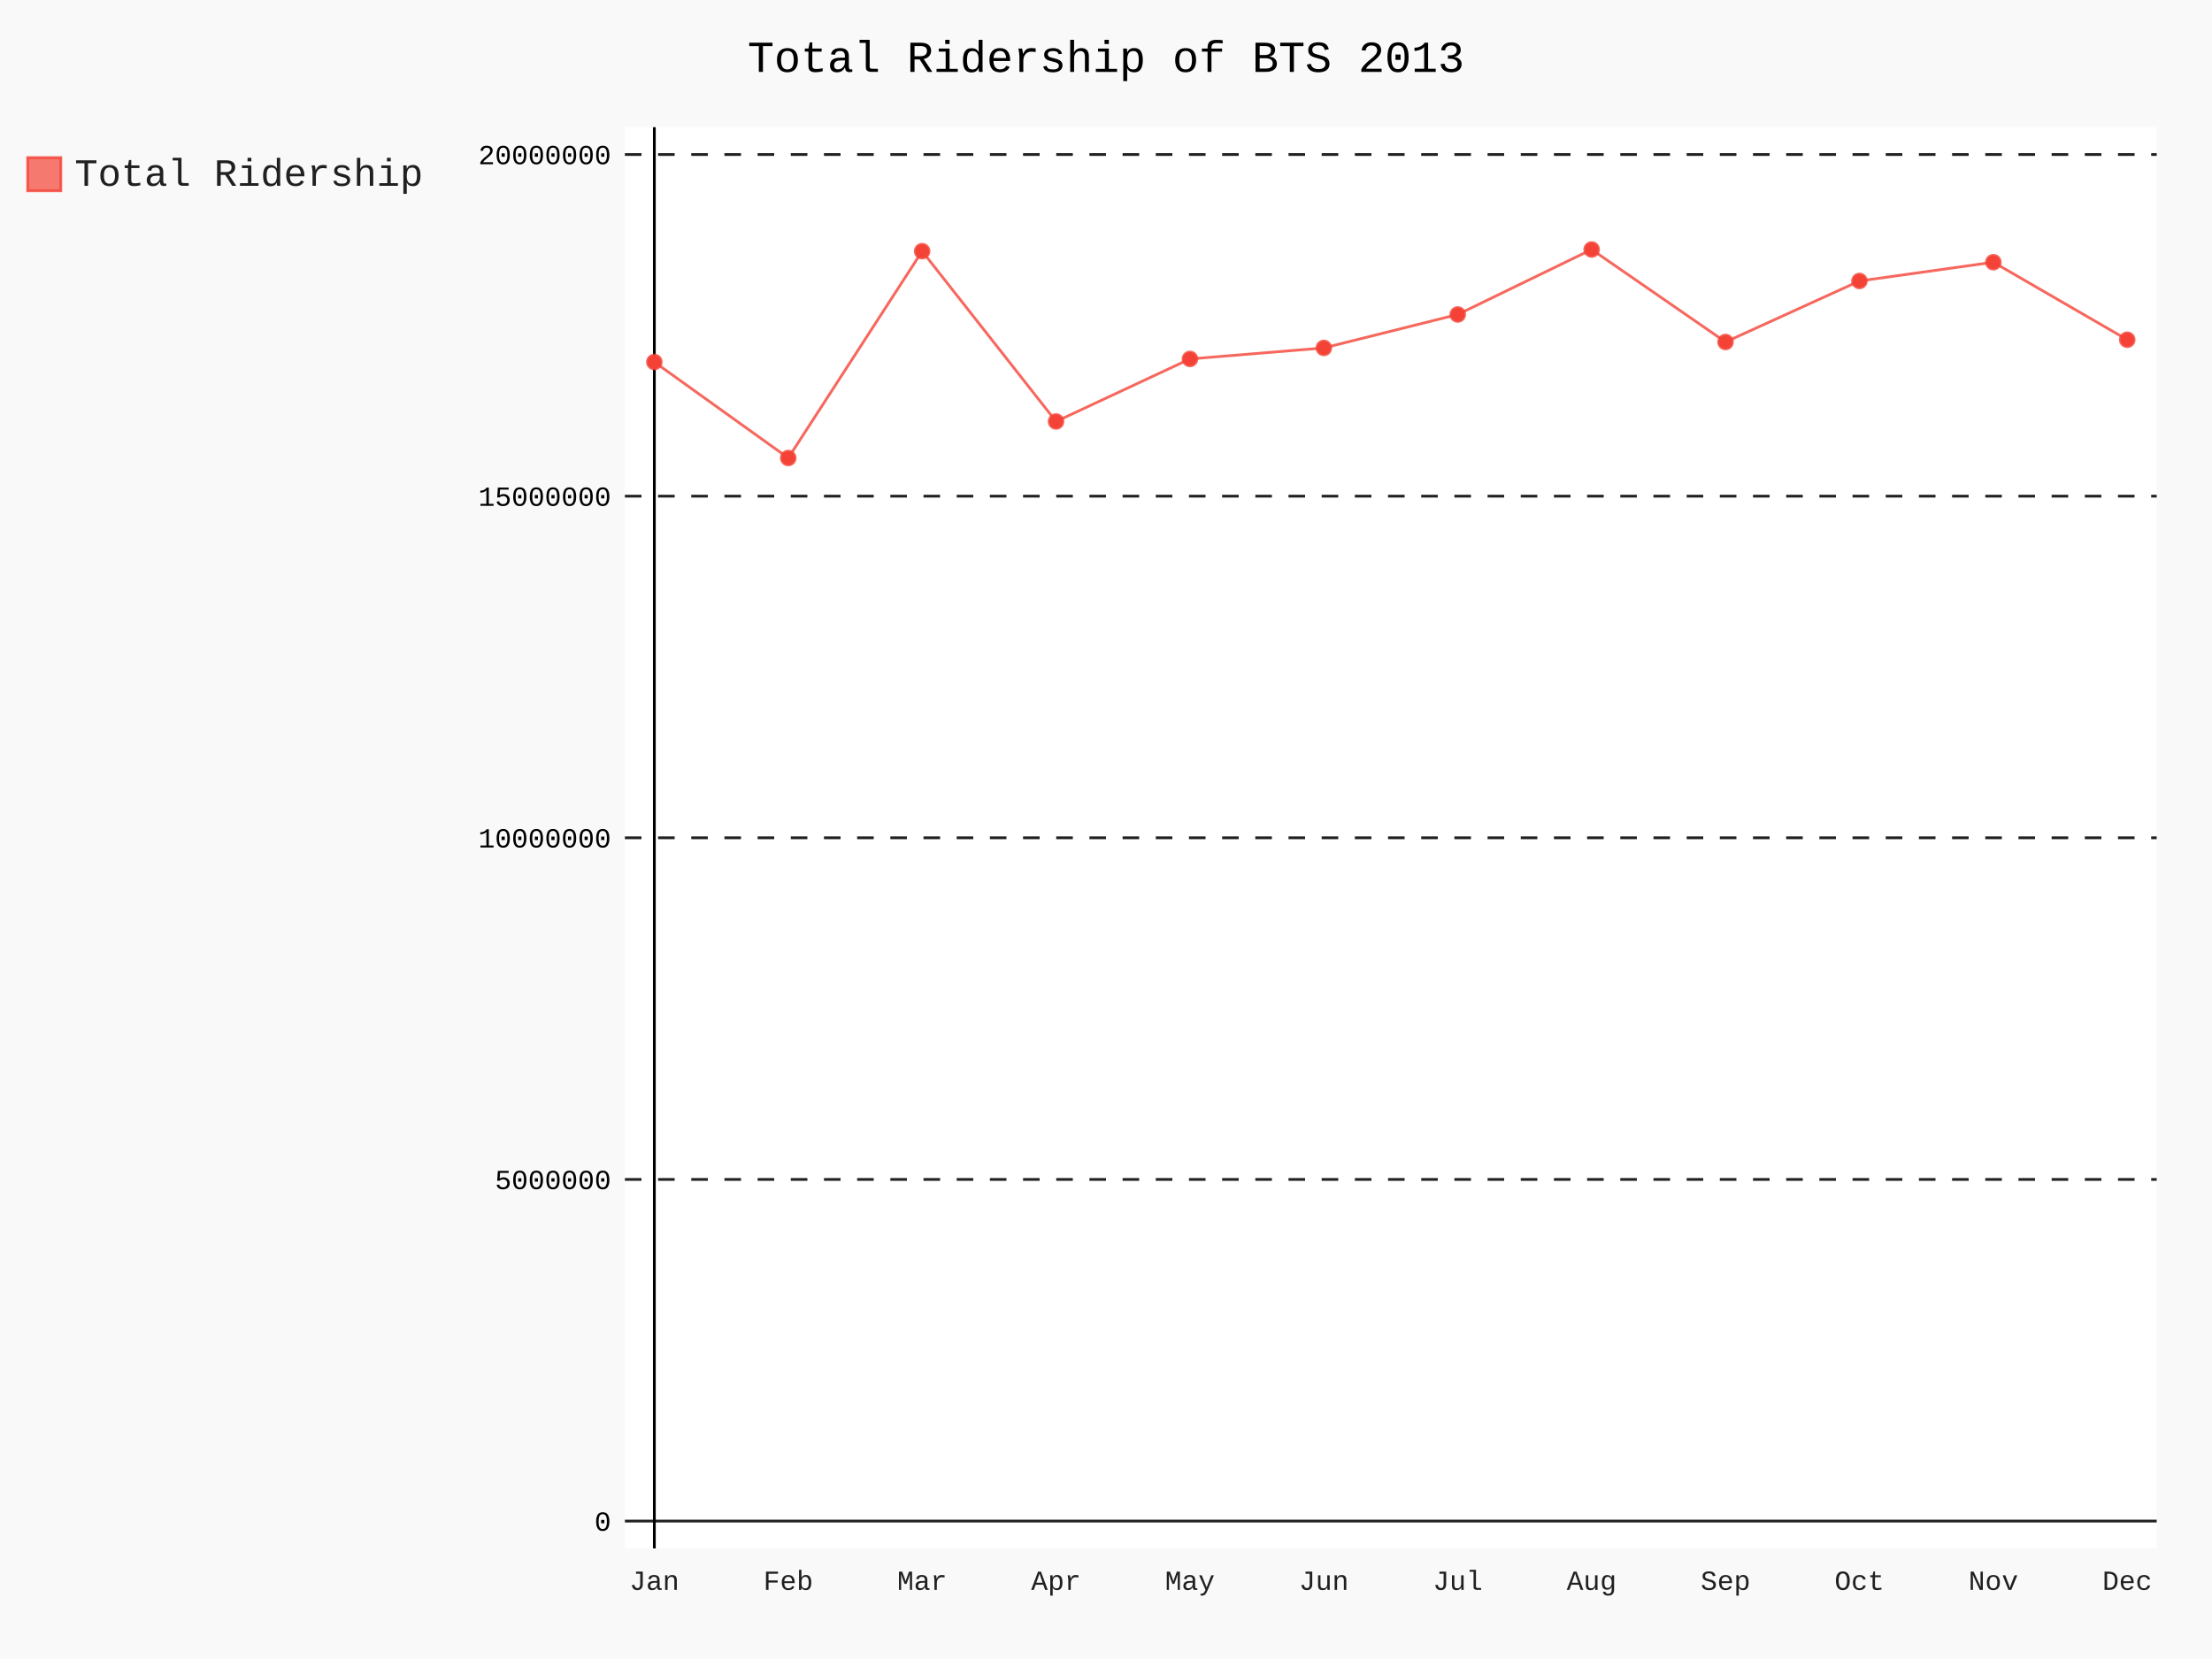
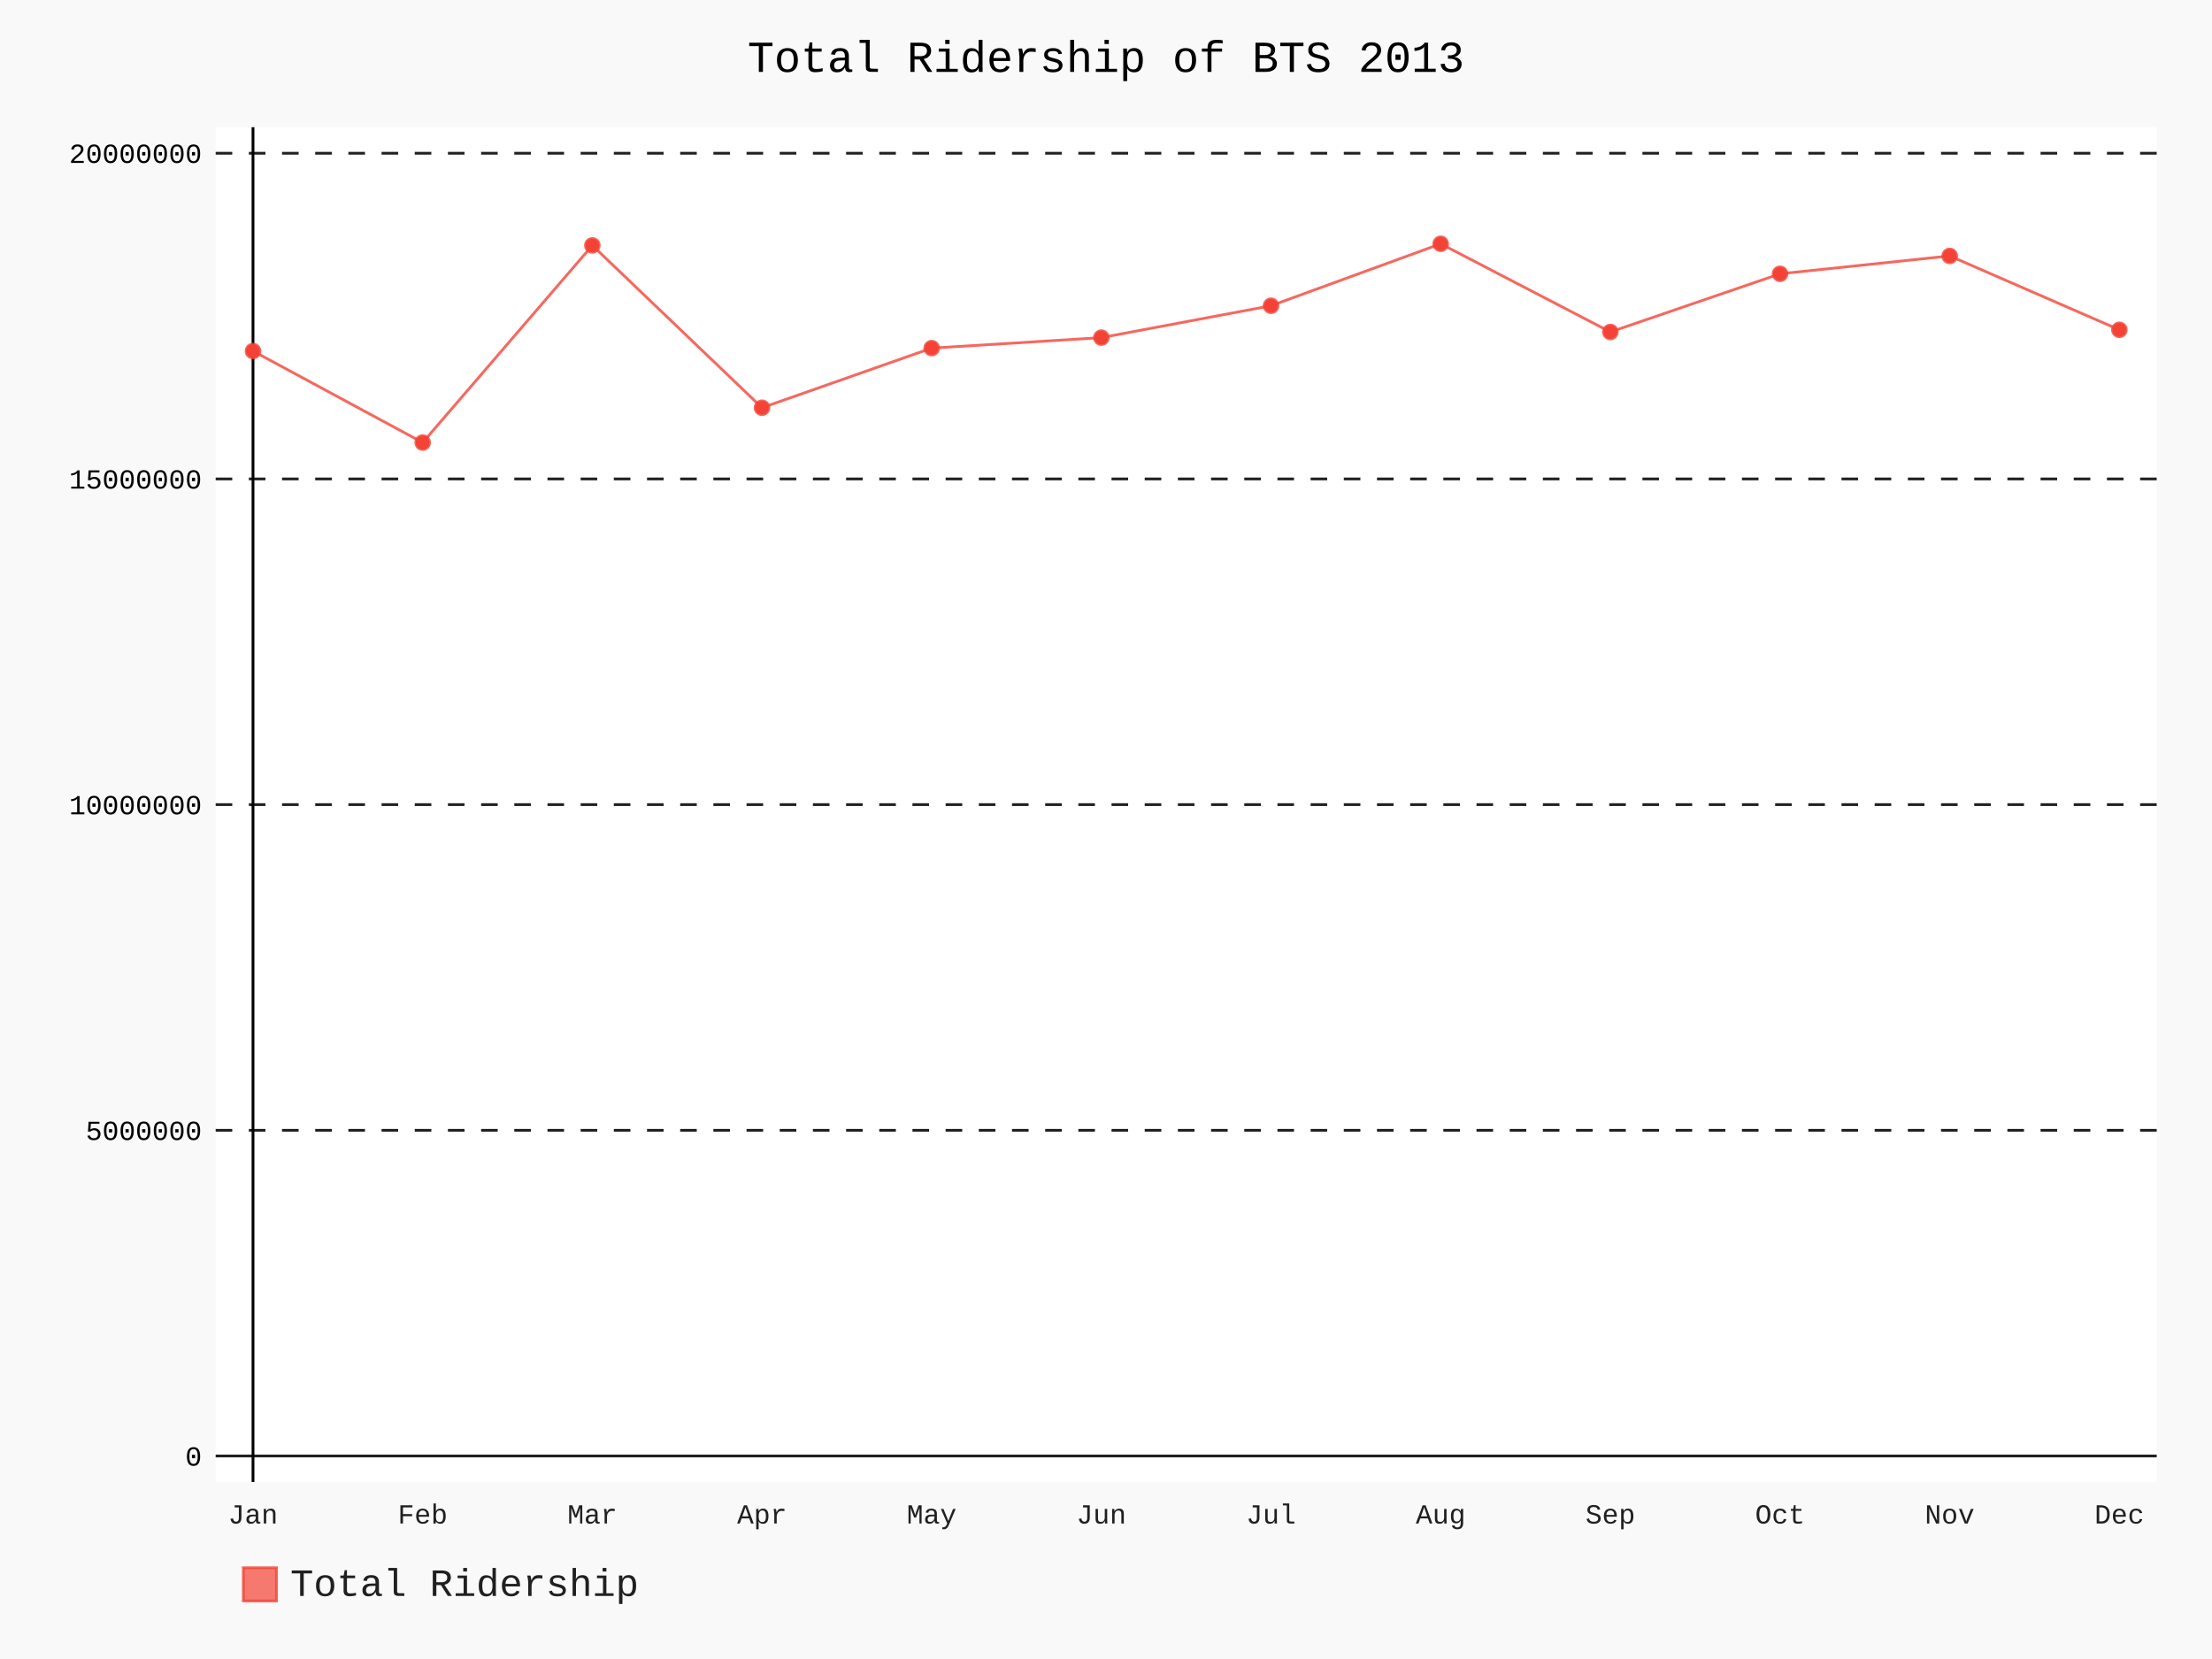
- <svg xmlns="http://www.w3.org/2000/svg" class="pygal-chart" id="chart-4cb70344-c04d-4be8-b339-2eca5b7df972" viewBox="0 0 800 600">
+ <svg xmlns="http://www.w3.org/2000/svg" class="pygal-chart" id="chart-903cc0eb-3c14-4de3-982c-c4eb0a720563" viewBox="0 0 800 600">
  <defs>
-     <style type="text/css">#chart-4cb70344-c04d-4be8-b339-2eca5b7df972{-webkit-user-select:none;-webkit-font-smoothing:antialiased;font-family:Consolas,"Liberation Mono",Menlo,Courier,monospace}#chart-4cb70344-c04d-4be8-b339-2eca5b7df972 .title{font-family:Consolas,"Liberation Mono",Menlo,Courier,monospace;font-size:16px}#chart-4cb70344-c04d-4be8-b339-2eca5b7df972 .legends .legend text{font-family:Consolas,"Liberation Mono",Menlo,Courier,monospace;font-size:14px}#chart-4cb70344-c04d-4be8-b339-2eca5b7df972 .axis text{font-family:Consolas,"Liberation Mono",Menlo,Courier,monospace;font-size:10px}#chart-4cb70344-c04d-4be8-b339-2eca5b7df972 .axis text.major{font-family:Consolas,"Liberation Mono",Menlo,Courier,monospace;font-size:10px}#chart-4cb70344-c04d-4be8-b339-2eca5b7df972 .text-overlay text.value{font-family:Consolas,"Liberation Mono",Menlo,Courier,monospace;font-size:16px}#chart-4cb70344-c04d-4be8-b339-2eca5b7df972 .text-overlay text.label{font-family:Consolas,"Liberation Mono",Menlo,Courier,monospace;font-size:10px}#chart-4cb70344-c04d-4be8-b339-2eca5b7df972 .tooltip{font-family:Consolas,"Liberation Mono",Menlo,Courier,monospace;font-size:14px}#chart-4cb70344-c04d-4be8-b339-2eca5b7df972 text.no_data{font-family:Consolas,"Liberation Mono",Menlo,Courier,monospace;font-size:64px}
- #chart-4cb70344-c04d-4be8-b339-2eca5b7df972{background-color:rgba(249,249,249,1)}#chart-4cb70344-c04d-4be8-b339-2eca5b7df972 path,#chart-4cb70344-c04d-4be8-b339-2eca5b7df972 line,#chart-4cb70344-c04d-4be8-b339-2eca5b7df972 rect,#chart-4cb70344-c04d-4be8-b339-2eca5b7df972 circle{-webkit-transition:150ms;-moz-transition:150ms;transition:150ms}#chart-4cb70344-c04d-4be8-b339-2eca5b7df972 .graph &gt; .background{fill:rgba(249,249,249,1)}#chart-4cb70344-c04d-4be8-b339-2eca5b7df972 .plot &gt; .background{fill:rgba(255,255,255,1)}#chart-4cb70344-c04d-4be8-b339-2eca5b7df972 .graph{fill:rgba(0,0,0,.87)}#chart-4cb70344-c04d-4be8-b339-2eca5b7df972 text.no_data{fill:rgba(0,0,0,1)}#chart-4cb70344-c04d-4be8-b339-2eca5b7df972 .title{fill:rgba(0,0,0,1)}#chart-4cb70344-c04d-4be8-b339-2eca5b7df972 .legends .legend text{fill:rgba(0,0,0,.87)}#chart-4cb70344-c04d-4be8-b339-2eca5b7df972 .legends .legend:hover text{fill:rgba(0,0,0,1)}#chart-4cb70344-c04d-4be8-b339-2eca5b7df972 .axis .line{stroke:rgba(0,0,0,1)}#chart-4cb70344-c04d-4be8-b339-2eca5b7df972 .axis .guide.line{stroke:rgba(0,0,0,.54)}#chart-4cb70344-c04d-4be8-b339-2eca5b7df972 .axis .major.line{stroke:rgba(0,0,0,.87)}#chart-4cb70344-c04d-4be8-b339-2eca5b7df972 .axis text.major{fill:rgba(0,0,0,1)}#chart-4cb70344-c04d-4be8-b339-2eca5b7df972 .axis.y .guides:hover .guide.line,#chart-4cb70344-c04d-4be8-b339-2eca5b7df972 .line-graph .axis.x .guides:hover .guide.line,#chart-4cb70344-c04d-4be8-b339-2eca5b7df972 .stackedline-graph .axis.x .guides:hover .guide.line,#chart-4cb70344-c04d-4be8-b339-2eca5b7df972 .xy-graph .axis.x .guides:hover .guide.line{stroke:rgba(0,0,0,1)}#chart-4cb70344-c04d-4be8-b339-2eca5b7df972 .axis .guides:hover text{fill:rgba(0,0,0,1)}#chart-4cb70344-c04d-4be8-b339-2eca5b7df972 .reactive{fill-opacity:.7;stroke-opacity:.8}#chart-4cb70344-c04d-4be8-b339-2eca5b7df972 .ci{stroke:rgba(0,0,0,.87)}#chart-4cb70344-c04d-4be8-b339-2eca5b7df972 .reactive.active,#chart-4cb70344-c04d-4be8-b339-2eca5b7df972 .active .reactive{fill-opacity:.8;stroke-opacity:.9;stroke-width:4}#chart-4cb70344-c04d-4be8-b339-2eca5b7df972 .ci .reactive.active{stroke-width:1.5}#chart-4cb70344-c04d-4be8-b339-2eca5b7df972 .series text{fill:rgba(0,0,0,1)}#chart-4cb70344-c04d-4be8-b339-2eca5b7df972 .tooltip rect{fill:rgba(255,255,255,1);stroke:rgba(0,0,0,1);-webkit-transition:opacity 150ms;-moz-transition:opacity 150ms;transition:opacity 150ms}#chart-4cb70344-c04d-4be8-b339-2eca5b7df972 .tooltip .label{fill:rgba(0,0,0,.87)}#chart-4cb70344-c04d-4be8-b339-2eca5b7df972 .tooltip .label{fill:rgba(0,0,0,.87)}#chart-4cb70344-c04d-4be8-b339-2eca5b7df972 .tooltip .legend{font-size:.8em;fill:rgba(0,0,0,.54)}#chart-4cb70344-c04d-4be8-b339-2eca5b7df972 .tooltip .x_label{font-size:.6em;fill:rgba(0,0,0,1)}#chart-4cb70344-c04d-4be8-b339-2eca5b7df972 .tooltip .xlink{font-size:.5em;text-decoration:underline}#chart-4cb70344-c04d-4be8-b339-2eca5b7df972 .tooltip .value{font-size:1.5em}#chart-4cb70344-c04d-4be8-b339-2eca5b7df972 .bound{font-size:.5em}#chart-4cb70344-c04d-4be8-b339-2eca5b7df972 .max-value{font-size:.75em;fill:rgba(0,0,0,.54)}#chart-4cb70344-c04d-4be8-b339-2eca5b7df972 .map-element{fill:rgba(255,255,255,1);stroke:rgba(0,0,0,.54) !important}#chart-4cb70344-c04d-4be8-b339-2eca5b7df972 .map-element .reactive{fill-opacity:inherit;stroke-opacity:inherit}#chart-4cb70344-c04d-4be8-b339-2eca5b7df972 .color-0,#chart-4cb70344-c04d-4be8-b339-2eca5b7df972 .color-0 a:visited{stroke:#F44336;fill:#F44336}#chart-4cb70344-c04d-4be8-b339-2eca5b7df972 .text-overlay .color-0 text{fill:black}
- #chart-4cb70344-c04d-4be8-b339-2eca5b7df972 text.no_data{text-anchor:middle}#chart-4cb70344-c04d-4be8-b339-2eca5b7df972 .guide.line{fill:none}#chart-4cb70344-c04d-4be8-b339-2eca5b7df972 .centered{text-anchor:middle}#chart-4cb70344-c04d-4be8-b339-2eca5b7df972 .title{text-anchor:middle}#chart-4cb70344-c04d-4be8-b339-2eca5b7df972 .legends .legend text{fill-opacity:1}#chart-4cb70344-c04d-4be8-b339-2eca5b7df972 .axis.x text{text-anchor:middle}#chart-4cb70344-c04d-4be8-b339-2eca5b7df972 .axis.x:not(.web) text[transform]{text-anchor:start}#chart-4cb70344-c04d-4be8-b339-2eca5b7df972 .axis.x:not(.web) text[transform].backwards{text-anchor:end}#chart-4cb70344-c04d-4be8-b339-2eca5b7df972 .axis.y text{text-anchor:end}#chart-4cb70344-c04d-4be8-b339-2eca5b7df972 .axis.y text[transform].backwards{text-anchor:start}#chart-4cb70344-c04d-4be8-b339-2eca5b7df972 .axis.y2 text{text-anchor:start}#chart-4cb70344-c04d-4be8-b339-2eca5b7df972 .axis.y2 text[transform].backwards{text-anchor:end}#chart-4cb70344-c04d-4be8-b339-2eca5b7df972 .axis .guide.line{stroke-dasharray:4,4}#chart-4cb70344-c04d-4be8-b339-2eca5b7df972 .axis .major.guide.line{stroke-dasharray:6,6}#chart-4cb70344-c04d-4be8-b339-2eca5b7df972 .horizontal .axis.y .guide.line,#chart-4cb70344-c04d-4be8-b339-2eca5b7df972 .horizontal .axis.y2 .guide.line,#chart-4cb70344-c04d-4be8-b339-2eca5b7df972 .vertical .axis.x .guide.line{opacity:0}#chart-4cb70344-c04d-4be8-b339-2eca5b7df972 .horizontal .axis.always_show .guide.line,#chart-4cb70344-c04d-4be8-b339-2eca5b7df972 .vertical .axis.always_show .guide.line{opacity:1 !important}#chart-4cb70344-c04d-4be8-b339-2eca5b7df972 .axis.y .guides:hover .guide.line,#chart-4cb70344-c04d-4be8-b339-2eca5b7df972 .axis.y2 .guides:hover .guide.line,#chart-4cb70344-c04d-4be8-b339-2eca5b7df972 .axis.x .guides:hover .guide.line{opacity:1}#chart-4cb70344-c04d-4be8-b339-2eca5b7df972 .axis .guides:hover text{opacity:1}#chart-4cb70344-c04d-4be8-b339-2eca5b7df972 .nofill{fill:none}#chart-4cb70344-c04d-4be8-b339-2eca5b7df972 .subtle-fill{fill-opacity:.2}#chart-4cb70344-c04d-4be8-b339-2eca5b7df972 .dot{stroke-width:1px;fill-opacity:1}#chart-4cb70344-c04d-4be8-b339-2eca5b7df972 .dot.active{stroke-width:5px}#chart-4cb70344-c04d-4be8-b339-2eca5b7df972 .dot.negative{fill:transparent}#chart-4cb70344-c04d-4be8-b339-2eca5b7df972 text,#chart-4cb70344-c04d-4be8-b339-2eca5b7df972 tspan{stroke:none !important}#chart-4cb70344-c04d-4be8-b339-2eca5b7df972 .series text.active{opacity:1}#chart-4cb70344-c04d-4be8-b339-2eca5b7df972 .tooltip rect{fill-opacity:.95;stroke-width:.5}#chart-4cb70344-c04d-4be8-b339-2eca5b7df972 .tooltip text{fill-opacity:1}#chart-4cb70344-c04d-4be8-b339-2eca5b7df972 .showable{visibility:hidden}#chart-4cb70344-c04d-4be8-b339-2eca5b7df972 .showable.shown{visibility:visible}#chart-4cb70344-c04d-4be8-b339-2eca5b7df972 .gauge-background{fill:rgba(229,229,229,1);stroke:none}#chart-4cb70344-c04d-4be8-b339-2eca5b7df972 .bg-lines{stroke:rgba(249,249,249,1);stroke-width:2px}</style>
+     <style type="text/css">#chart-903cc0eb-3c14-4de3-982c-c4eb0a720563{-webkit-user-select:none;-webkit-font-smoothing:antialiased;font-family:Consolas,"Liberation Mono",Menlo,Courier,monospace}#chart-903cc0eb-3c14-4de3-982c-c4eb0a720563 .title{font-family:Consolas,"Liberation Mono",Menlo,Courier,monospace;font-size:16px}#chart-903cc0eb-3c14-4de3-982c-c4eb0a720563 .legends .legend text{font-family:Consolas,"Liberation Mono",Menlo,Courier,monospace;font-size:14px}#chart-903cc0eb-3c14-4de3-982c-c4eb0a720563 .axis text{font-family:Consolas,"Liberation Mono",Menlo,Courier,monospace;font-size:10px}#chart-903cc0eb-3c14-4de3-982c-c4eb0a720563 .axis text.major{font-family:Consolas,"Liberation Mono",Menlo,Courier,monospace;font-size:10px}#chart-903cc0eb-3c14-4de3-982c-c4eb0a720563 .text-overlay text.value{font-family:Consolas,"Liberation Mono",Menlo,Courier,monospace;font-size:16px}#chart-903cc0eb-3c14-4de3-982c-c4eb0a720563 .text-overlay text.label{font-family:Consolas,"Liberation Mono",Menlo,Courier,monospace;font-size:10px}#chart-903cc0eb-3c14-4de3-982c-c4eb0a720563 .tooltip{font-family:Consolas,"Liberation Mono",Menlo,Courier,monospace;font-size:14px}#chart-903cc0eb-3c14-4de3-982c-c4eb0a720563 text.no_data{font-family:Consolas,"Liberation Mono",Menlo,Courier,monospace;font-size:64px}
+ #chart-903cc0eb-3c14-4de3-982c-c4eb0a720563{background-color:rgba(249,249,249,1)}#chart-903cc0eb-3c14-4de3-982c-c4eb0a720563 path,#chart-903cc0eb-3c14-4de3-982c-c4eb0a720563 line,#chart-903cc0eb-3c14-4de3-982c-c4eb0a720563 rect,#chart-903cc0eb-3c14-4de3-982c-c4eb0a720563 circle{-webkit-transition:150ms;-moz-transition:150ms;transition:150ms}#chart-903cc0eb-3c14-4de3-982c-c4eb0a720563 .graph &gt; .background{fill:rgba(249,249,249,1)}#chart-903cc0eb-3c14-4de3-982c-c4eb0a720563 .plot &gt; .background{fill:rgba(255,255,255,1)}#chart-903cc0eb-3c14-4de3-982c-c4eb0a720563 .graph{fill:rgba(0,0,0,.87)}#chart-903cc0eb-3c14-4de3-982c-c4eb0a720563 text.no_data{fill:rgba(0,0,0,1)}#chart-903cc0eb-3c14-4de3-982c-c4eb0a720563 .title{fill:rgba(0,0,0,1)}#chart-903cc0eb-3c14-4de3-982c-c4eb0a720563 .legends .legend text{fill:rgba(0,0,0,.87)}#chart-903cc0eb-3c14-4de3-982c-c4eb0a720563 .legends .legend:hover text{fill:rgba(0,0,0,1)}#chart-903cc0eb-3c14-4de3-982c-c4eb0a720563 .axis .line{stroke:rgba(0,0,0,1)}#chart-903cc0eb-3c14-4de3-982c-c4eb0a720563 .axis .guide.line{stroke:rgba(0,0,0,.54)}#chart-903cc0eb-3c14-4de3-982c-c4eb0a720563 .axis .major.line{stroke:rgba(0,0,0,.87)}#chart-903cc0eb-3c14-4de3-982c-c4eb0a720563 .axis text.major{fill:rgba(0,0,0,1)}#chart-903cc0eb-3c14-4de3-982c-c4eb0a720563 .axis.y .guides:hover .guide.line,#chart-903cc0eb-3c14-4de3-982c-c4eb0a720563 .line-graph .axis.x .guides:hover .guide.line,#chart-903cc0eb-3c14-4de3-982c-c4eb0a720563 .stackedline-graph .axis.x .guides:hover .guide.line,#chart-903cc0eb-3c14-4de3-982c-c4eb0a720563 .xy-graph .axis.x .guides:hover .guide.line{stroke:rgba(0,0,0,1)}#chart-903cc0eb-3c14-4de3-982c-c4eb0a720563 .axis .guides:hover text{fill:rgba(0,0,0,1)}#chart-903cc0eb-3c14-4de3-982c-c4eb0a720563 .reactive{fill-opacity:.7;stroke-opacity:.8}#chart-903cc0eb-3c14-4de3-982c-c4eb0a720563 .ci{stroke:rgba(0,0,0,.87)}#chart-903cc0eb-3c14-4de3-982c-c4eb0a720563 .reactive.active,#chart-903cc0eb-3c14-4de3-982c-c4eb0a720563 .active .reactive{fill-opacity:.8;stroke-opacity:.9;stroke-width:4}#chart-903cc0eb-3c14-4de3-982c-c4eb0a720563 .ci .reactive.active{stroke-width:1.5}#chart-903cc0eb-3c14-4de3-982c-c4eb0a720563 .series text{fill:rgba(0,0,0,1)}#chart-903cc0eb-3c14-4de3-982c-c4eb0a720563 .tooltip rect{fill:rgba(255,255,255,1);stroke:rgba(0,0,0,1);-webkit-transition:opacity 150ms;-moz-transition:opacity 150ms;transition:opacity 150ms}#chart-903cc0eb-3c14-4de3-982c-c4eb0a720563 .tooltip .label{fill:rgba(0,0,0,.87)}#chart-903cc0eb-3c14-4de3-982c-c4eb0a720563 .tooltip .label{fill:rgba(0,0,0,.87)}#chart-903cc0eb-3c14-4de3-982c-c4eb0a720563 .tooltip .legend{font-size:.8em;fill:rgba(0,0,0,.54)}#chart-903cc0eb-3c14-4de3-982c-c4eb0a720563 .tooltip .x_label{font-size:.6em;fill:rgba(0,0,0,1)}#chart-903cc0eb-3c14-4de3-982c-c4eb0a720563 .tooltip .xlink{font-size:.5em;text-decoration:underline}#chart-903cc0eb-3c14-4de3-982c-c4eb0a720563 .tooltip .value{font-size:1.5em}#chart-903cc0eb-3c14-4de3-982c-c4eb0a720563 .bound{font-size:.5em}#chart-903cc0eb-3c14-4de3-982c-c4eb0a720563 .max-value{font-size:.75em;fill:rgba(0,0,0,.54)}#chart-903cc0eb-3c14-4de3-982c-c4eb0a720563 .map-element{fill:rgba(255,255,255,1);stroke:rgba(0,0,0,.54) !important}#chart-903cc0eb-3c14-4de3-982c-c4eb0a720563 .map-element .reactive{fill-opacity:inherit;stroke-opacity:inherit}#chart-903cc0eb-3c14-4de3-982c-c4eb0a720563 .color-0,#chart-903cc0eb-3c14-4de3-982c-c4eb0a720563 .color-0 a:visited{stroke:#F44336;fill:#F44336}#chart-903cc0eb-3c14-4de3-982c-c4eb0a720563 .text-overlay .color-0 text{fill:black}
+ #chart-903cc0eb-3c14-4de3-982c-c4eb0a720563 text.no_data{text-anchor:middle}#chart-903cc0eb-3c14-4de3-982c-c4eb0a720563 .guide.line{fill:none}#chart-903cc0eb-3c14-4de3-982c-c4eb0a720563 .centered{text-anchor:middle}#chart-903cc0eb-3c14-4de3-982c-c4eb0a720563 .title{text-anchor:middle}#chart-903cc0eb-3c14-4de3-982c-c4eb0a720563 .legends .legend text{fill-opacity:1}#chart-903cc0eb-3c14-4de3-982c-c4eb0a720563 .axis.x text{text-anchor:middle}#chart-903cc0eb-3c14-4de3-982c-c4eb0a720563 .axis.x:not(.web) text[transform]{text-anchor:start}#chart-903cc0eb-3c14-4de3-982c-c4eb0a720563 .axis.x:not(.web) text[transform].backwards{text-anchor:end}#chart-903cc0eb-3c14-4de3-982c-c4eb0a720563 .axis.y text{text-anchor:end}#chart-903cc0eb-3c14-4de3-982c-c4eb0a720563 .axis.y text[transform].backwards{text-anchor:start}#chart-903cc0eb-3c14-4de3-982c-c4eb0a720563 .axis.y2 text{text-anchor:start}#chart-903cc0eb-3c14-4de3-982c-c4eb0a720563 .axis.y2 text[transform].backwards{text-anchor:end}#chart-903cc0eb-3c14-4de3-982c-c4eb0a720563 .axis .guide.line{stroke-dasharray:4,4}#chart-903cc0eb-3c14-4de3-982c-c4eb0a720563 .axis .major.guide.line{stroke-dasharray:6,6}#chart-903cc0eb-3c14-4de3-982c-c4eb0a720563 .horizontal .axis.y .guide.line,#chart-903cc0eb-3c14-4de3-982c-c4eb0a720563 .horizontal .axis.y2 .guide.line,#chart-903cc0eb-3c14-4de3-982c-c4eb0a720563 .vertical .axis.x .guide.line{opacity:0}#chart-903cc0eb-3c14-4de3-982c-c4eb0a720563 .horizontal .axis.always_show .guide.line,#chart-903cc0eb-3c14-4de3-982c-c4eb0a720563 .vertical .axis.always_show .guide.line{opacity:1 !important}#chart-903cc0eb-3c14-4de3-982c-c4eb0a720563 .axis.y .guides:hover .guide.line,#chart-903cc0eb-3c14-4de3-982c-c4eb0a720563 .axis.y2 .guides:hover .guide.line,#chart-903cc0eb-3c14-4de3-982c-c4eb0a720563 .axis.x .guides:hover .guide.line{opacity:1}#chart-903cc0eb-3c14-4de3-982c-c4eb0a720563 .axis .guides:hover text{opacity:1}#chart-903cc0eb-3c14-4de3-982c-c4eb0a720563 .nofill{fill:none}#chart-903cc0eb-3c14-4de3-982c-c4eb0a720563 .subtle-fill{fill-opacity:.2}#chart-903cc0eb-3c14-4de3-982c-c4eb0a720563 .dot{stroke-width:1px;fill-opacity:1}#chart-903cc0eb-3c14-4de3-982c-c4eb0a720563 .dot.active{stroke-width:5px}#chart-903cc0eb-3c14-4de3-982c-c4eb0a720563 .dot.negative{fill:transparent}#chart-903cc0eb-3c14-4de3-982c-c4eb0a720563 text,#chart-903cc0eb-3c14-4de3-982c-c4eb0a720563 tspan{stroke:none !important}#chart-903cc0eb-3c14-4de3-982c-c4eb0a720563 .series text.active{opacity:1}#chart-903cc0eb-3c14-4de3-982c-c4eb0a720563 .tooltip rect{fill-opacity:.95;stroke-width:.5}#chart-903cc0eb-3c14-4de3-982c-c4eb0a720563 .tooltip text{fill-opacity:1}#chart-903cc0eb-3c14-4de3-982c-c4eb0a720563 .showable{visibility:hidden}#chart-903cc0eb-3c14-4de3-982c-c4eb0a720563 .showable.shown{visibility:visible}#chart-903cc0eb-3c14-4de3-982c-c4eb0a720563 .gauge-background{fill:rgba(229,229,229,1);stroke:none}#chart-903cc0eb-3c14-4de3-982c-c4eb0a720563 .bg-lines{stroke:rgba(249,249,249,1);stroke-width:2px}</style>
  </defs>
  <g class="graph line-graph vertical">
    <rect class="background" height="600" width="800" x="0" y="0" />
-     <g class="plot" transform="translate(226, 46)">
-       <rect class="background" height="514" width="554.0" x="0" y="0" />
+     <g class="plot" transform="translate(78, 46)">
+       <rect class="background" height="490.0" width="702.0" x="0" y="0" />
      <g class="axis y always_show">
        <g class="guides">
-           <path class="axis major line" d="M0 504.115 h554" />
-           <text class="major" x="-5" y="507.615">0</text>
+           <path class="axis major line" d="M0 480.577 h702" />
+           <text class="major" x="-5" y="484.077">0</text>
        </g>
        <g class="guides">
-           <path class="major guide line" d="M0 380.558 h554" />
-           <text class="major" x="-5" y="384.058">5000000</text>
+           <path class="major guide line" d="M0 362.788 h702" />
+           <text class="major" x="-5" y="366.288">5000000</text>
        </g>
        <g class="guides">
-           <path class="major guide line" d="M0 257 h554" />
-           <text class="major" x="-5" y="260.5">10000000</text>
+           <path class="major guide line" d="M0 245 h702" />
+           <text class="major" x="-5" y="248.5">10000000</text>
        </g>
        <g class="guides">
-           <path class="major guide line" d="M0 133.442 h554" />
-           <text class="major" x="-5" y="136.942">15000000</text>
+           <path class="major guide line" d="M0 127.212 h702" />
+           <text class="major" x="-5" y="130.712">15000000</text>
        </g>
        <g class="guides">
-           <path class="major guide line" d="M0 9.885 h554" />
-           <text class="major" x="-5" y="13.385">20000000</text>
+           <path class="major guide line" d="M0 9.423 h702" />
+           <text class="major" x="-5" y="12.923">20000000</text>
        </g>
      </g>
      <g class="axis x">
        <g class="guides">
-           <path class="line" d="M10.654 0 v514" />
-           <text class="" x="10.654" y="529.0">Jan</text>
+           <path class="line" d="M13.5 0 v490" />
+           <text class="" x="13.5" y="505.0">Jan</text>
        </g>
        <g class="guides">
-           <path class="guide line" d="M59.08 0 v514" />
-           <text class="" x="59.08" y="529.0">Feb</text>
+           <path class="guide line" d="M74.864 0 v490" />
+           <text class="" x="74.864" y="505.0">Feb</text>
        </g>
        <g class="guides">
-           <path class="guide line" d="M107.507 0 v514" />
-           <text class="" x="107.507" y="529.0">Mar</text>
+           <path class="guide line" d="M136.227 0 v490" />
+           <text class="" x="136.227" y="505.0">Mar</text>
        </g>
        <g class="guides">
-           <path class="guide line" d="M155.934 0 v514" />
-           <text class="" x="155.934" y="529.0">Apr</text>
+           <path class="guide line" d="M197.591 0 v490" />
+           <text class="" x="197.591" y="505.0">Apr</text>
        </g>
        <g class="guides">
-           <path class="guide line" d="M204.36 0 v514" />
-           <text class="" x="204.36" y="529.0">May</text>
+           <path class="guide line" d="M258.955 0 v490" />
+           <text class="" x="258.955" y="505.0">May</text>
        </g>
        <g class="guides">
-           <path class="guide line" d="M252.787 0 v514" />
-           <text class="" x="252.787" y="529.0">Jun</text>
+           <path class="guide line" d="M320.318 0 v490" />
+           <text class="" x="320.318" y="505.0">Jun</text>
        </g>
        <g class="guides">
-           <path class="guide line" d="M301.213 0 v514" />
-           <text class="" x="301.213" y="529.0">Jul</text>
+           <path class="guide line" d="M381.682 0 v490" />
+           <text class="" x="381.682" y="505.0">Jul</text>
        </g>
        <g class="guides">
-           <path class="guide line" d="M349.64 0 v514" />
-           <text class="" x="349.64" y="529.0">Aug</text>
+           <path class="guide line" d="M443.045 0 v490" />
+           <text class="" x="443.045" y="505.0">Aug</text>
        </g>
        <g class="guides">
-           <path class="guide line" d="M398.066 0 v514" />
-           <text class="" x="398.066" y="529.0">Sep</text>
+           <path class="guide line" d="M504.409 0 v490" />
+           <text class="" x="504.409" y="505.0">Sep</text>
        </g>
        <g class="guides">
-           <path class="guide line" d="M446.493 0 v514" />
-           <text class="" x="446.493" y="529.0">Oct</text>
+           <path class="guide line" d="M565.773 0 v490" />
+           <text class="" x="565.773" y="505.0">Oct</text>
        </g>
        <g class="guides">
-           <path class="guide line" d="M494.92 0 v514" />
-           <text class="" x="494.92" y="529.0">Nov</text>
+           <path class="guide line" d="M627.136 0 v490" />
+           <text class="" x="627.136" y="505.0">Nov</text>
        </g>
        <g class="guides">
-           <path class="guide line" d="M543.346 0 v514" />
-           <text class="" x="543.346" y="529.0">Dec</text>
+           <path class="guide line" d="M688.5 0 v490" />
+           <text class="" x="688.5" y="505.0">Dec</text>
        </g>
      </g>
      <g class="series serie-0 color-0">
-         <path class="line reactive nofill" d="M10.654 84.925 L59.08 119.645 107.507 44.849 155.934 106.433 204.36 83.813 252.787 79.834 301.213 67.735 349.64 44.233 398.066 77.686 446.493 55.621 494.92 48.837 543.346 76.87" />
+         <path class="line reactive nofill" d="M13.5 80.96 L74.864 114.058 136.227 42.755 197.591 101.463 258.955 79.899 320.318 76.107 381.682 64.573 443.045 42.168 504.409 74.059 565.773 53.023 627.136 46.557 688.5 73.281" />
      </g>
    </g>
    <g class="titles">
      <text class="title plot_title" x="400.0" y="26">Total Ridership of BTS 2013</text>
    </g>
-     <g class="plot overlay" transform="translate(226, 46)">
+     <g class="plot overlay" transform="translate(78, 46)">
      <g class="series serie-0 color-0">
        <g class="dots">
-           <circle class="dot reactive tooltip-trigger" cx="10.654" cy="84.925" r="2.5" />
+           <circle class="dot reactive tooltip-trigger" cx="13.5" cy="80.96" r="2.5" />
        </g>
        <g class="dots">
-           <circle class="dot reactive tooltip-trigger" cx="59.08" cy="119.645" r="2.5" />
+           <circle class="dot reactive tooltip-trigger" cx="74.864" cy="114.058" r="2.5" />
        </g>
        <g class="dots">
-           <circle class="dot reactive tooltip-trigger" cx="107.507" cy="44.849" r="2.5" />
+           <circle class="dot reactive tooltip-trigger" cx="136.227" cy="42.755" r="2.5" />
        </g>
        <g class="dots">
-           <circle class="dot reactive tooltip-trigger" cx="155.934" cy="106.433" r="2.5" />
+           <circle class="dot reactive tooltip-trigger" cx="197.591" cy="101.463" r="2.5" />
        </g>
        <g class="dots">
-           <circle class="dot reactive tooltip-trigger" cx="204.36" cy="83.813" r="2.5" />
+           <circle class="dot reactive tooltip-trigger" cx="258.955" cy="79.899" r="2.5" />
        </g>
        <g class="dots">
-           <circle class="dot reactive tooltip-trigger" cx="252.787" cy="79.834" r="2.5" />
+           <circle class="dot reactive tooltip-trigger" cx="320.318" cy="76.107" r="2.5" />
        </g>
        <g class="dots">
-           <circle class="dot reactive tooltip-trigger" cx="301.213" cy="67.735" r="2.5" />
+           <circle class="dot reactive tooltip-trigger" cx="381.682" cy="64.573" r="2.5" />
        </g>
        <g class="dots">
-           <circle class="dot reactive tooltip-trigger" cx="349.64" cy="44.233" r="2.5" />
+           <circle class="dot reactive tooltip-trigger" cx="443.045" cy="42.168" r="2.5" />
        </g>
        <g class="dots">
-           <circle class="dot reactive tooltip-trigger" cx="398.066" cy="77.686" r="2.5" />
+           <circle class="dot reactive tooltip-trigger" cx="504.409" cy="74.059" r="2.5" />
        </g>
        <g class="dots">
-           <circle class="dot reactive tooltip-trigger" cx="446.493" cy="55.621" r="2.5" />
+           <circle class="dot reactive tooltip-trigger" cx="565.773" cy="53.023" r="2.5" />
        </g>
        <g class="dots">
-           <circle class="dot reactive tooltip-trigger" cx="494.92" cy="48.837" r="2.5" />
+           <circle class="dot reactive tooltip-trigger" cx="627.136" cy="46.557" r="2.5" />
        </g>
        <g class="dots">
-           <circle class="dot reactive tooltip-trigger" cx="543.346" cy="76.87" r="2.5" />
+           <circle class="dot reactive tooltip-trigger" cx="688.5" cy="73.281" r="2.5" />
        </g>
      </g>
    </g>
-     <g class="plot text-overlay" transform="translate(226, 46)">
+     <g class="plot text-overlay" transform="translate(78, 46)">
      <g class="series serie-0 color-0" />
    </g>
-     <g class="plot tooltip-overlay" transform="translate(226, 46)">
+     <g class="plot tooltip-overlay" transform="translate(78, 46)">
      <g class="tooltip" style="opacity: 0" transform="translate(0 0)">
        <rect class="tooltip-box" height="0" rx="0" ry="0" width="0" />
        <g class="text" />
      </g>
    </g>
-     <g class="legends" transform="translate(10, 56)">
+     <g class="legends" transform="translate(88, 566)">
      <g class="legend reactive activate-serie" id="activate-serie-0">
        <rect class="color-0 reactive" height="12" width="12" x="0.0" y="1.0" />
        <text x="17.0" y="11.2">Total Ridership</text>
      </g>
    </g>
-     <g class="legends" transform="translate(790, 56)" />
  </g>
</svg>
